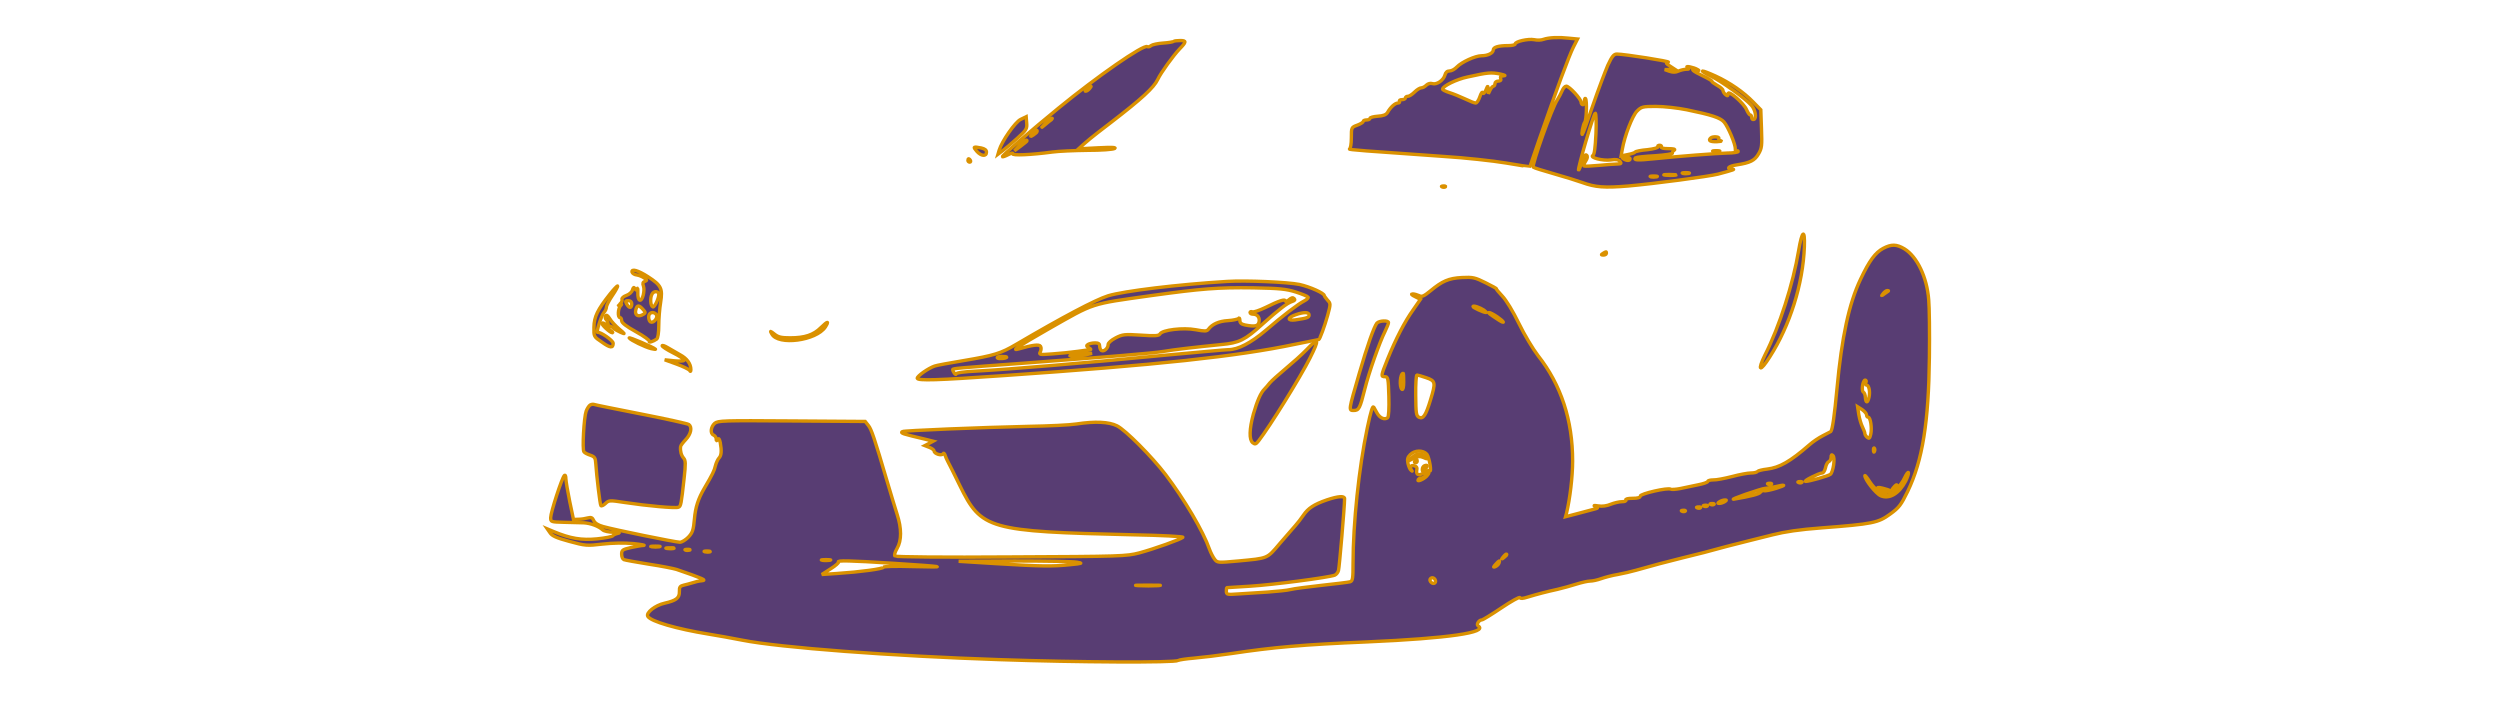
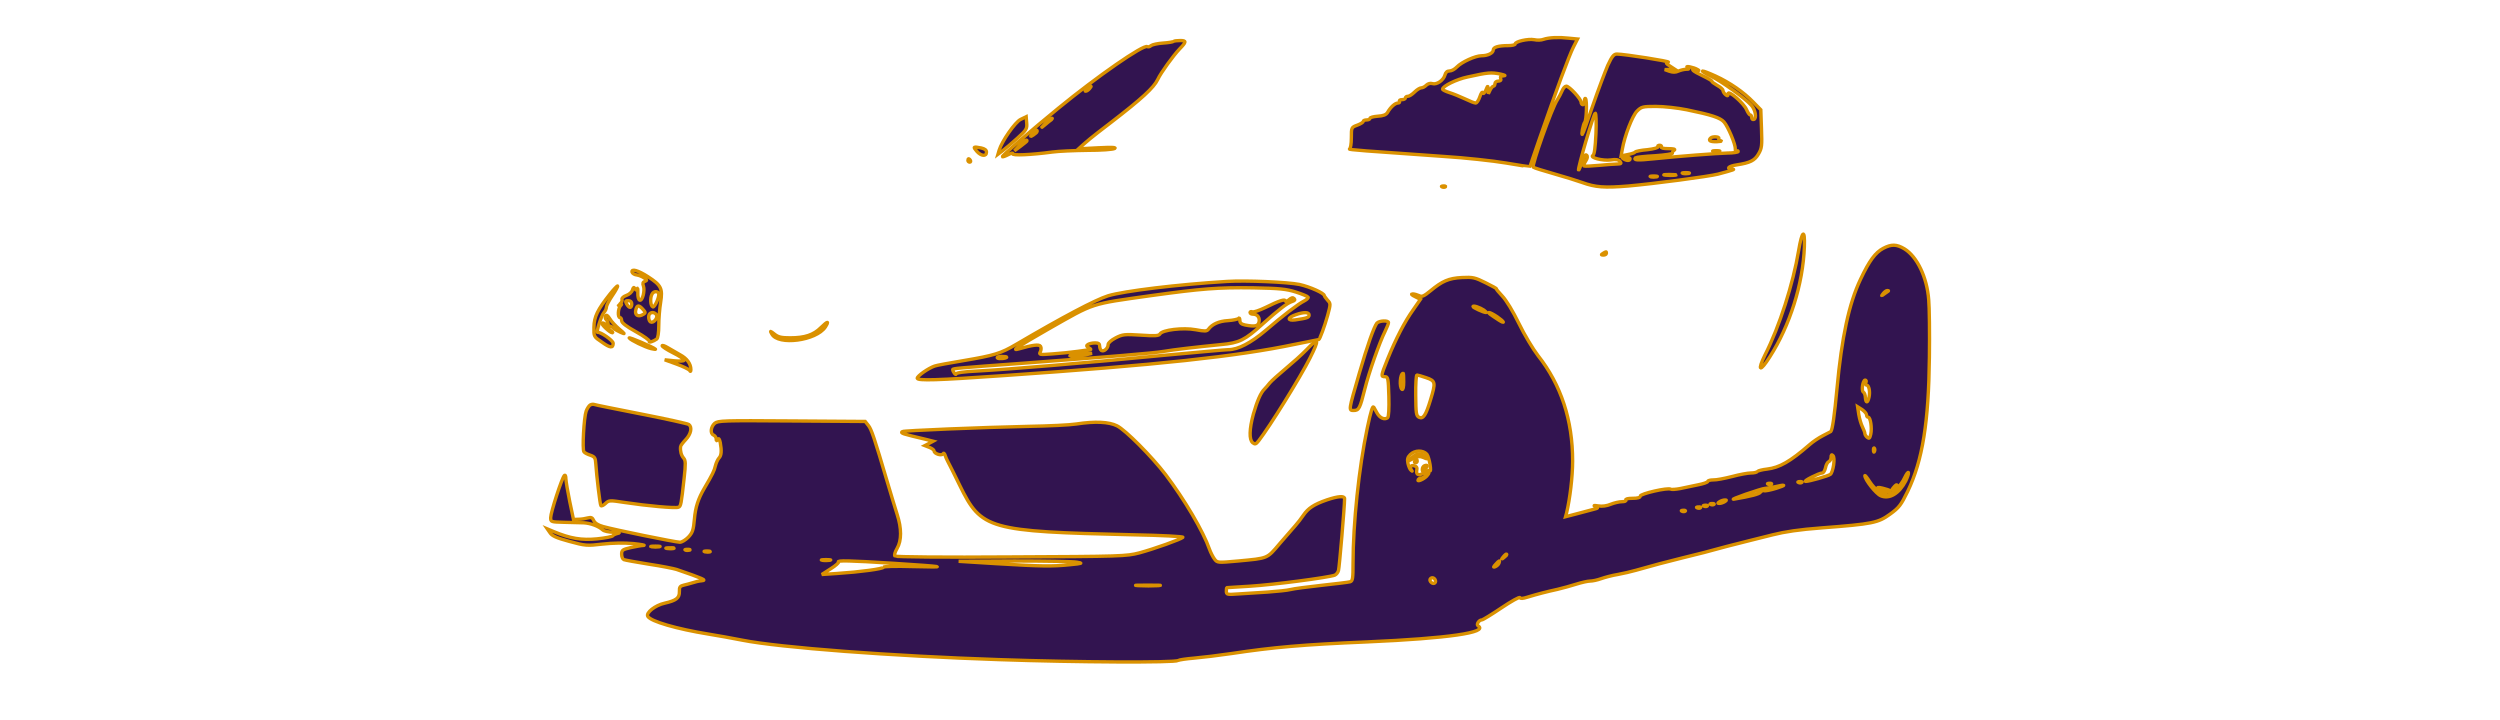
<svg xmlns="http://www.w3.org/2000/svg" version="1.0" viewBox="0 0 1480 426">
-   <g fill=" rgba(70, 40, 100, .9)" stroke="rgba(218, 145, 0,1)" stroke-width="2px">
+   <g fill=" rgba(50, 20, 80, 1)" stroke="rgba(218, 145, 0,1)" stroke-width="2px">
    <path d="M913.7 23.3c-1.2.5-3.7.6-5.4.2-3.7-.7-11.3 1.1-11.3 2.5 0 .6-1.9 1-4.2 1-5.7 0-8.8.9-8.8 2.6 0 1.8-3.2 3.4-6.9 3.4s-11.8 3.7-14.7 6.7c-1.2 1.3-3.1 2.3-4.2 2.3-1.5 0-2.4.8-2.8 2.4-.8 3.1-4.9 5.9-7.4 5.1-1.2-.4-2.6 0-3.6.9-.8.9-2.2 1.6-3 1.6-.8 0-2.6 1.1-4 2.5s-3.1 2.5-3.9 2.5c-.8 0-1.5.4-1.5 1 0 .5-.9 1-2.1 1-1.1 0-1.7.4-1.4 1 .3.5-.1 1-.9 1-1.7 0-4.4 2.4-6.2 5.6-.8 1.3-2.4 2-5.8 2.2-2.5.2-4.6.7-4.6 1.3 0 .5-.9.9-2 .9s-2 .4-2 .9-1.6 1.5-3.5 2.2c-3.5 1.3-3.5 1.3-3.5 7.5 0 3.7-.5 6.4-1.1 6.6-1.1.4 9.5 1.2 55.6 4.4 12.7.8 29.3 2.6 37 3.9 7.7 1.3 14 2.3 14.1 2.2.1-.1 2.7-7.6 5.8-16.7 9.9-28.5 17.6-49.3 20.1-54.2l2.4-4.7-5.2-.5c-6.1-.7-11.8-.4-15 .7zm-25.2 20.6c2.5.6 3.1.9 1.6 1-1.6.1-2.1.5-1.7 1.6.4 1-.1 1.5-1.4 1.5-1.1 0-2 .7-2 1.5s-.4 1.5-.8 1.5c-.5 0-1.4 1-2 2.2l-1.1 2.3-.1-2.5c-.2-2.5-.2-2.5-1.4.4-.9 1.9-1.5 2.4-1.8 1.5-.3-.8-1 .2-1.7 2.3-.7 2.1-1.8 3.8-2.5 3.8s-3.5-1.1-6.4-2.5c-2.8-1.3-6.9-3-9.2-3.7-2.2-.7-4-1.6-4-2 0-1.8 8.4-5.9 14.7-7.2 12.2-2.7 14-2.9 19.8-1.7zM694.8 24.5c-.3.3-3.1.8-6.3 1-3.1.2-6.3.9-7.1 1.5-.7.7-1.7.9-2.2.6-2.2-1.4-29.5 17.5-52.7 36.5-15.7 12.8-33.5 28.2-33.1 28.7.2.2 1.9-.4 3.6-1.3 1.8-.9 2.9-1.2 2.5-.5-.7 1.2 10.9.7 23.5-1 3.6-.5 13-.9 20.9-1 8.1 0 15-.5 16-1.1 1.1-.7-1.7-.8-9.9-.4l-11.5.6 3.1-2.8c1.7-1.5 5.4-4.6 8.3-6.8 2.9-2.2 6.4-4.9 7.8-6C676 58.4 683.1 51.9 685.4 47c1.8-3.9 9.2-14.1 12.9-18 4.1-4.2 4.2-5 .4-5-1.8 0-3.6.2-3.9.5zm-49.8 28c-.7.8-1.7 1.5-2.3 1.5-.6 0-.2-.7.9-1.5 2.5-1.9 3-1.9 1.4 0zm-22.5 18.3c-.6.4-2.4 1.8-4 3.2-2.9 2.4-2.9 2.3.2-.8 1.8-1.7 3.6-3.2 4-3.2.4 0 .3.3-.2.8zm-8.5 7c0 .4-1 1.3-2.2 2.1-2.3 1.4-2.3 1.4-.4-.8 2-2.2 2.6-2.5 2.6-1.3zm-6 5.6c0 .2-1.7 1.6-3.7 3.1l-3.8 2.8 2.9-3.1c2.6-2.8 4.6-4 4.6-2.8zm343.8-44.7c-1.6 3.8-5.6 14.3-8.8 23.6-3.1 9.2-5.9 16.9-6.2 17.2-.9.9.4-6 1.4-7.2 1-1.3 1.4-13 .4-14-.3-.3-.6.3-.6 1.5s-.4 2.2-1 2.2c-.5 0-1-.7-1-1.5 0-1.9-7-9.5-8.8-9.5-.7 0-1.8 1.2-2.4 2.7-.7 1.6-1.9 3.9-2.8 5.3-3.3 4.9-15.4 39.1-14.3 40 .5.4 6 2.1 12.3 3.9 6.3 1.8 13.8 4.1 16.5 5.1 8 2.9 13.2 3.3 27.6 2.1 14.8-1.3 47.4-5.6 52.9-7 9.7-2.6 10.5-2.9 8.2-3-3.6-.2-1.7-1.8 3-2.5 7.9-1.2 10.6-2.6 12.8-6.4 2-3.4 2.2-4.7 1.8-15l-.4-11.2-4.5-4.6c-5.6-5.8-13.8-11.5-22.3-15.4-8.8-4-10.7-3.9-2.5.2 6.4 3.2 19.6 12.7 23.6 17 2.5 2.6 3.4 7.9 1.6 8.5-.7.3-1.3-.2-1.3-1.1 0-.9-.4-1.6-.9-1.6s-1.4-1.4-2.1-3c-1.6-3.9-11-12-11-9.5 0 1.4-.3 1.5-1.5.5-.8-.7-1.5-1.8-1.5-2.5 0-.6-1.6-2-3.5-3-1.9-1.1-3.2-2.1-3-2.3.2-.3-2.2-1.7-5.5-3.3-6-2.8-7.9-4.6-3.7-3.4 1.6.4 1.8.3.7-.3-2.2-1.4-7.9-2.5-6-1.2 1.2.8 1.1 1-.7 1-1.2 0-3.3.5-4.7 1.1-1.7.8-3.2.8-5.3.1l-2.8-1 3-.1 3-.1-2.9-1.9c-2.5-1.6-2.6-2-1-2.3 1.9-.4-26.2-4.8-30.4-4.8-1.8 0-2.9 1.3-5.4 6.7zM998.6 65c14.6 3 19.8 4.7 22 7.2 2.4 2.7 6.9 13.4 6.7 16-.1 1 .2 1.6.8 1.3.5-.4.9-.3.9.2 0 .4-2.8.9-6.3.9-7.3.2-28.9 1.9-43.6 3.4-9.6 1-12.3.9-10.9-.6.4-.3 5.5-.9 11.5-1.2 5.9-.4 10.6-1.1 10.5-1.6-.2-.5.2-1.3 1-1.7.8-.6-.5-.9-3.5-.9s-4.6-.4-4.2-1c.3-.6-.1-1-1-1s-1.4.4-1 .9c.3.5-2.5 1.3-6.2 1.7-3.8.3-7 1-7.3 1.4-.3.5-2.3 1.1-4.4 1.5l-3.9.8.7-3.9c1.4-8.1 6-19.9 8.7-22.6 2.6-2.6 3.3-2.8 11.2-2.8 4.7 0 12.9.9 18.3 2zm-53.8 14.1c-.4 8.2-.9 12.4-1.8 12.9-2.1 1.3 5.8 3.3 10.5 2.7 3.1-.5 4.6-.2 5.5.8 1 1.3.8 1.5-1.6 1.6-1.6 0-6.5.4-10.9.8s-8.3.6-8.7.4c-.4-.2 0-1.5.9-2.9 1.1-1.7 1.3-2.8.6-3.5-.8-.8-1.6.5-2.8 4.1-.9 2.8-1.9 5-2 4.8-.7-.7 9-33.8 9.9-33.8.5 0 .7 5.4.4 12.1zM965 94c0 1.3-2 1.3-4 0-1.2-.8-.9-1 1.3-1 1.5 0 2.7.4 2.7 1zm34.8 8.7c-1 .2-2.6.2-3.5 0-1-.3-.2-.5 1.7-.5s2.7.2 1.8.5zm-8 1c-1.5.2-4.2.2-6 0-1.8-.2-.6-.4 2.7-.4 3.3 0 4.8.2 3.3.4zm-11 1c-1 .2-2.6.2-3.5 0-1-.3-.2-.5 1.7-.5s2.7.2 1.8.5z" />
    <path d="M1012.7 81.7c-1.6 1.5-.4 2.3 3.6 2.2 2.3-.1 3.4-.3 2.4-.6-.9-.2-1.5-.9-1.2-1.4.7-1-3.8-1.3-4.8-.2zm1.6 8c.9.2 2.5.2 3.5 0 .9-.3.1-.5-1.8-.5-1.9 0-2.7.2-1.7.5zm-410.1-19c-3.2 1.5-11.1 12.9-12.7 18.2l-.7 2.4 2.8-2.1c1.6-1.2 5.5-4.5 8.7-7.4 5.4-4.9 5.8-5.6 5.5-9l-.3-3.7-3.3 1.6zm-26 18.8c2.6 3 5.8 3.3 5.8.6 0-1.3-1-2-3.1-2.5-4.8-.9-5-.8-2.7 1.9zM573 95c0 .5.5 1 1.1 1 .5 0 .7-.5.4-1-.3-.6-.8-1-1.1-1-.2 0-.4.4-.4 1zm280.8 15.7c.7.3 1.6.2 1.9-.1.4-.3-.2-.6-1.3-.5-1.1 0-1.4.3-.6.6zm211 37.6c-3.3 19.8-11.4 45.1-19.9 61.8-4.8 9.7-3 10.4 2.8 1.2 11.9-18.5 19.7-43.2 20.5-65.2.4-10.9-1.4-9.8-3.4 2.2z" />
    <path d="M1114.9 147c-4.7 2.5-8.2 7.2-13.5 18.4-6.8 14.3-11.1 34.2-13.9 64.6-1.5 15.9-2.7 24.6-3.7 25.5-.1.1-2.2 1.2-4.6 2.4-2.4 1.2-6 3.6-8 5.4-11.5 10-17.7 13.5-25.1 14.4-2.8.3-5.4 1-5.7 1.4-.3.5-2 .9-3.8.9-1.8 0-6.8.9-11.2 2.1-4.3 1.1-9.4 2.1-11.1 2-1.8 0-3.3.4-3.3.9s-2.6 1.4-5.7 2c-3.2.7-7.9 1.6-10.5 2.2-2.6.5-5.2.7-5.7.4-1.7-1.1-18.1 2.7-18.1 4.1 0 .9-1.5 1.3-4.6 1.3-2.7 0-4.3.4-3.9 1 .4.6-.6 1-2.3 1-1.6 0-4.6.7-6.6 1.5-2.3 1-5.2 1.4-7.4 1-2.7-.4-3.1-.3-1.7.4 1.8.8 1.7.9-1 1.6-1.6.4-6.1 1.6-9.8 2.6l-6.9 1.8.6-2.2c2-8.3 3.6-21.6 3.6-30.7 0-24.3-6.8-45.1-20.5-62.5-3-3.9-8.1-12.4-11.3-19-3.5-7.2-7.5-13.8-9.9-16.3-2.2-2.3-3.7-4.2-3.4-4.2.3-.1-2.5-1.7-6.4-3.6-6.4-3.2-7.6-3.4-14-3.1-7.9.4-11.7 2.1-18.7 7.9-3.9 3.2-5.1 3.7-6.7 2.8-1.1-.5-2.8-1-3.8-1-1.2 0-.7.6 1.4 1.6l3.2 1.6-4.3 6.2c-5 7-10.3 17.2-15.2 29.3-4 10-4 10.3-1.5 10.3 1.8 0 2 1 2.3 11.7.2 7.1-.1 12.1-.7 12.6-1.9 1.4-4.6.2-6.3-2.8-.9-1.7-1.8-3.2-1.9-3.4-.7-1.1-1.6 1.6-3.9 12.4-4.9 23.2-8.4 56.5-8.4 79.9 0 9.1-.2 10.5-1.7 11-1 .3-8.5 1.2-16.8 2.1-8.2.9-16.6 2-18.5 2.5-1.9.5-8 1.1-13.5 1.5-5.5.3-13.3.8-17.2 1.1-6.9.5-7.3.4-7.3-1.6 0-1.1.1-2 .3-2.1.1 0 6.5-.4 14.2-.9 13-.8 46-5.1 49.7-6.5.9-.4 1.9-1.6 2.2-2.8.5-1.8 3.6-37.9 3.6-42.5 0-1.8-3.8-1.5-10.4.7-7.8 2.7-11.2 5-14 9.1-1.3 1.9-3.4 4.7-4.7 6.1-1.3 1.5-5.5 6.3-9.3 10.7-7.7 9.1-6.7 8.6-24.5 10.3-12.3 1.1-12.4 1.1-14.1-1.1-.9-1.2-2.3-3.9-3-5.9-3.7-10.6-14.8-29.4-26-44.2-8.2-10.7-23.7-26.3-28.7-28.8-4.8-2.4-13-2.8-24.1-1.1-3.7.6-16.4 1.2-28.2 1.4-27.7.6-74.3 2.5-74.9 3.1-1 1-.4 1.2 14.4 4.7l3.9 1-2.4 1.3-2.5 1.3 2.8 1.1c1.5.6 2.7 1.5 2.7 2.1 0 1.6 4.4 3 5.2 1.7.4-.7.9-.4 1.3.8.4 1.1 1 2.7 1.5 3.5.5.8 3.7 7.3 7.2 14.4 12.8 26.1 16.8 27.2 102.6 29.2 16.7.3 30 1 29.5 1.5-1.3 1.2-16.9 6.8-25.8 9.2-7.7 2-10.6 2.1-75.9 2.4-40 .3-68.3 0-68.8-.5s0-2.4 1.3-4.6c2.7-4.6 2.7-11.8 0-20.1-1-3.3-3.6-11.6-5.6-18.5-8-27.2-9.6-31.8-11.4-34.1l-1.9-2.4-43.5-.3c-40.7-.3-43.6-.2-45.6 1.4-2.4 2.1-2.8 6.2-.6 7 .8.4 1.5 1.4 1.5 2.3 0 1.2.2 1.3.9.3.6-1 1-.4 1.5 1.8.9 5 .7 7.7-.8 9.2-.7.8-1.7 2.9-2.1 4.6-.6 2.8-1.7 5-6.5 13.2-3.7 6.3-5.3 11.3-5.9 18.2-.6 6.7-1.1 8.1-3.6 10.8-1.6 1.6-3.8 3-5 3-2.6 0-39.3-7.5-45.5-9.3-2.9-.8-4.8-2-5.5-3.5-.8-1.8-1.5-2.1-3.5-1.6-1.4.4-3.8.8-5.5.8l-3 .1-2.2-10.5c-1.2-5.8-2.2-11.8-2.3-13.5 0-1.8-.4-2.5-.9-2-1.5 1.5-8.1 21.9-8.1 24.9 0 2.6.1 2.6 7.8 2.8 4.2.1 9.5.3 11.7.3 4.1.2 8.9 2 11.3 4.2.7.7 3.7 1.4 6.5 1.4 2.9.1 4.1.4 2.7.6-1.4.3-2.8.9-3.1 1.4-.3.6-4.5 1.4-9.4 1.9-9.2.9-15.9-.2-25.7-4.3l-3.8-1.6 1.6 2.3c1.1 1.8 3.9 3.1 11.4 5.1 9.5 2.6 10.4 2.7 19.7 1.6 6.4-.7 12.7-.8 18.3-.3 4.7.5 7.4 1 6 1.1-1.3 0-4.8.7-7.7 1.3-4.8 1.1-5.3 1.5-5.3 3.9 0 1.5.6 2.9 1.3 3.2.8.3 7.4 1.5 14.8 2.7 7.4 1.1 14.8 2.6 16.4 3.1 16 5.5 18 6.4 15 6.7-1.6.1-4.1.7-5.5 1.2-1.4.4-3.7 1.1-5.2 1.4-2.2.5-2.7 1.1-2.6 3.8.1 3.8-1.8 5.3-8.8 6.9-5.5 1.2-11.2 5.7-9.9 7.8 1.8 3 17 7.4 36 10.5 5.5.9 14.5 2.5 20 3.6 22.2 4.4 88.7 9.4 152 11.5 45.9 1.6 104.3 1.9 106 .5.6-.4 4.8-1 9.5-1.4 4.7-.4 14.6-1.6 22-2.7 24.6-3.7 42.3-5.3 80.5-6.9 47.9-2.1 71.9-5.6 65.5-9.5-1.2-.8.6-3.5 2.2-3.5.6 0 5.8-3.2 11.6-7.1 5.8-3.9 10.8-6.7 11-6.1.2.7 1.7.6 4.5-.3 5.9-1.8 11.3-3.2 17.7-4.6 3-.7 8.1-2.1 11.2-3.1 3.2-1 6.8-1.8 8.1-1.8 1.4 0 4.3-.6 6.5-1.4 2.3-.8 6.7-2 9.9-2.5 3.2-.6 8.1-1.7 10.8-2.5 10.8-3.1 17.4-4.8 27-7.2 11.5-2.8 14.6-3.6 27-7 5-1.3 10.8-2.8 13-3.3 2.2-.5 8.5-2.1 14-3.5 7-1.8 15.7-3.1 29-4.1 30.2-2.3 33.4-3 40.4-8.1 5.4-3.9 6.5-5.4 10.5-13.6 8.8-18.3 12.4-41.1 12.8-79.3.2-14.3 0-29.6-.4-34-1-13.4-6.9-25.6-14.4-30.2-4.7-2.8-7.7-2.8-12.5-.3zm3 25.3c-.2.1-1.3.9-2.4 1.7-1.9 1.4-1.9 1.4-.6-.3.7-.9 1.8-1.7 2.4-1.7.6 0 .8.1.6.3zm-239.4 11.3c1.1.8 1.6 1.4 1.2 1.4-1.4 0-7.7-2.9-7.7-3.5 0-.9 4.1.5 6.5 2.1zm7.8 3.9c4.2 2.9 5.1 4.6 1 2-5.5-3.6-6.7-4.5-5.8-4.5.6 0 2.7 1.1 4.8 2.5zM831 226.1c0 3.1-.4 4.8-1 4.4-1.7-1.1-1.2-9.5.7-9.5.2 0 .3 2.3.3 5.1zm13.3-2.5c5.6 1.9 5.7 2.8 2.6 13-2.8 9.3-4.4 11.7-6.9 10.4-1.6-.9-1.8-2.3-1.9-13-.1-6.6.3-12 .7-12 .5 0 2.9.7 5.5 1.6zm260.3 2.9c-.3.8-.1 1.5.4 1.5 1.4 0 2.2 3.8 1.5 7-.8 3.7-1.9 3.9-2.2.4 0-1.5-.6-3-1.2-3.3-1.3-.9-.3-7.1 1.1-7.1.6 0 .8.7.4 1.5zm.4 19.1c0 .8.4 1.4 1 1.4 1.3 0 2.3 6.3 1.5 10-.6 2.5-.9 2.9-2.1 1.9-.8-.6-1.4-1.7-1.4-2.3 0-.6-.7-2.3-1.4-3.8-.8-1.6-1.8-4.9-2.2-7.4l-.7-4.6 2.7 1.7c1.4 1 2.6 2.4 2.6 3.1zm4.7 21.6c-.3.8-.6.5-.6-.6-.1-1.1.2-1.7.5-1.3.3.3.4 1.2.1 1.9zm-265 1.7c1.4 1.7 3.1 11.2 1.6 9.8-.3-.4-1.5 0-2.7.8-3.2 2.3-5.4 1.9-4.9-.9.4-1.7 0-2.5-1.6-2.9-2.1-.5-2.8 1-1.3 2.9.4.5.2.5-.4-.1-.7-.5-1.5-2.4-1.9-4.2-.5-2.5-.2-3.6 1.4-5.2 2.7-2.7 7.6-2.7 9.8-.2zm240.8 6.4c-.4 2.6-1.2 5-1.9 5.5-1.3 1-12.6 4.2-14.7 4.2-1.7-.1 8-5 9.9-5 .7 0 1.5-1.4 1.9-3.1.3-1.7 1.2-3.3 1.9-3.6.8-.3 1.4-1.5 1.4-2.6 0-1.5.3-1.8 1.1-1 .7.7.8 2.8.4 5.6zm42.7 9.4c-3.9 7.5-9.7 11-14.8 8.8-2.8-1.2-9.4-9.5-9.4-11.9 0-.5 1.3 1.1 2.9 3.6 2.9 4.5 7.3 7.8 10.5 7.8 2.5 0 8.1-5.6 10.1-10.1 1.1-2.3 2.1-3.7 2.3-3.1.2.6-.6 2.8-1.6 4.9zm-283.6-2.8c-1.8 1.9-6.1 3.7-5 2 .3-.5 1.1-.9 1.8-.9.8 0 1.9-.7 2.6-1.5.7-.8 1.5-1.5 1.8-1.5.3 0-.3.9-1.2 1.9zm222.1 3.7c-.3.3-1.2.4-1.9.1-.8-.3-.5-.6.6-.6 1.1-.1 1.7.2 1.3.5zm-18 1c-.3.3-1.2.4-1.9.1-.8-.3-.5-.6.6-.6 1.1-.1 1.7.2 1.3.5zm2.8 2.5c-3.3 1-6.6 1.7-7.2 1.4-.7-.2-1.6.2-2 .8-.7 1.2-5.8 2.5-15.8 4.2-1.6.3 1.5-1 6.9-2.9 5.5-1.9 10.7-3.5 11.5-3.5.9 0 3.4-.4 5.6-.9 6.8-1.6 7.3-1.1 1 .9zm71.5-1.7c0 .2-.8 1-1.7 1.7-1.6 1.3-1.7 1.2-.4-.4 1.3-1.6 2.1-2.1 2.1-1.3zm-4.3 3c.4.3-.7.6-2.4.6s-3.6-.6-4.2-1.4c-1-1.2-.6-1.3 2.4-.6 2 .5 3.9 1.1 4.2 1.4zM1021 297c-.8.5-2.2 1-3 1-1.3 0-1.3-.1 0-1 .8-.5 2.2-1 3-1 1.3 0 1.3.1 0 1zm-6.3 1.6c-.3.3-1.2.4-1.9.1-.8-.3-.5-.6.6-.6 1.1-.1 1.7.2 1.3.5zm-4 1c-.3.3-1.2.4-1.9.1-.8-.3-.5-.6.6-.6 1.1-.1 1.7.2 1.3.5zm-4 1c-.3.3-1.2.4-1.9.1-.8-.3-.5-.6.6-.6 1.1-.1 1.7.2 1.3.5zm-9 2c-.3.3-1.2.4-1.9.1-.8-.3-.5-.6.6-.6 1.1-.1 1.7.2 1.3.5zm-607.4 21.1c-1.3.2-3.3.2-4.5 0-1.3-.2-.3-.4 2.2-.4s3.5.2 2.3.4zm8.5 1c-1 .2-2.8.2-4 0-1.3-.2-.5-.4 1.7-.4 2.2-.1 3.2.1 2.3.4zm9.5 1c-.7.2-1.9.2-2.5 0-.7-.3-.2-.5 1.2-.5s1.9.2 1.3.5zm12 1c-.7.2-2.1.2-3 0-1-.3-.4-.5 1.2-.5 1.7 0 2.4.2 1.8.5zm471.7 1.7c0 .2-.8 1-1.7 1.7-1.6 1.3-1.7 1.2-.4-.4 1.3-1.6 2.1-2.1 2.1-1.3zm-400.7 3.3c-1.3.2-3.3.2-4.5 0-1.3-.2-.3-.4 2.2-.4s3.5.2 2.3.4zm38 1.8c29.8 1.9 33.6 2.5 11 1.9-9.8-.3-17.3-.1-17.3.4 0 .9-13.6 2.8-27.5 3.7l-9 .6 5.3-3.4c2.9-1.8 4.9-3.6 4.6-4-1.1-1 6.2-.9 32.9.8zm108.2-.7c3.7.6 3.4.8-4 1.5-10.7 1.1-16.9 1-43.5-.6l-22.5-1.4 33-.2c18.2 0 34.8.3 37 .7zm249.9.6c-.3.8-1.3 1.7-2.2 2.1-1.3.5-1.3.2.3-1.5 2.1-2.4 2.6-2.5 1.9-.6zm-37.9 9.6c1.1 1.7-.5 3.2-2.1 1.9-.7-.6-1.1-1.5-.8-2 .7-1.2 2.1-1.1 2.9.1zm-163.7 3.7c-3.2.2-8.6.2-12 0-3.5-.2-.9-.3 5.7-.3 6.6 0 9.4.1 6.3.3z" />
    <path d="m836.2 270.6-2.7 2.4 3.3-1.6c2.7-1.3 3.9-1.4 6-.5 2.2 1 2.4 1 1.3-.2-2.1-2.6-5-2.7-7.9-.1z" />
    <path d="M837.5 273c-.3.5-.1 1 .4 1 .6 0 1.1-.5 1.1-1 0-.6-.2-1-.4-1-.3 0-.8.4-1.1 1zm5.8 2.7c-.7.3-1.3 1.2-1.3 2.1 0 1.5.2 1.5 1.7-.1 1.8-1.8 1.6-2.7-.4-2zM949 150c-1.3.8-1.2 1 .3 1 .9 0 1.7-.5 1.7-1 0-1.2-.1-1.2-2 0zm-574.8 11.2c.3.7 1.5 1.5 2.9 1.6 1.3.2 3.2 1 4.3 1.8 1.7 1.2 1.8 1.4.3 2-1.1.4-1.4 1.2-.8 2.7 1 2.8-.6 9-2.2 8.4-.7-.2-1.2-2.1-1.1-4.3.1-2.1-.1-3.3-.4-2.5-.4 1.1-.6 1.1-1.3 0-.7-1.1-1-.9-1.5.8-.3 1.2-1.9 2.6-3.6 3.2-1.7.6-2.8 1.6-2.6 2.3.3.7-.2 1.9-1.1 2.6-1.3 1.1-1.3 1.2-.1.6s1.3-.4.3.7c-1.5 1.6-1.7 6.9-.3 6.9.6 0 1 .8 1 1.8 0 1.3 2.7 3.4 8.5 6.6 4.7 2.6 8.3 5.2 7.9 5.7-.6 1 2.5 0 4.4-1.4.7-.6 1.2-3.6 1.2-8.1 0-3.9.5-10 1.1-13.6 1.3-8.2.4-10.1-7.5-15.2-5.9-3.8-10.1-5-9.4-2.6zm15.8 13.1c0 2.4-2.5 7.7-3.5 7.4-1.4-.5-1.8-5.2-.5-7.6 1-2 4-1.9 4 .2zm-16 5.7c0 1.1-.4 2-1 2-.5 0-1.4-.9-2-2-.9-1.7-.8-2 1-2 1.3 0 2 .7 2 2zm6.6 3.1c1.6 1.7 1.6 2.2.4 2.9-3.3 2.1-5.6.5-4.5-3 .8-2.5 1.7-2.5 4.1.1zm8.1 3.5c.7 1.9-2 4.9-3.6 4-1.2-.8-1.5-3.9-.4-4.9 1.2-1.2 3.3-.7 4 .9zm337.8-20c-29.5 1.8-61.3 5.7-70.5 8.5-7.6 2.4-26.7 12.5-54.5 28.8-9 5.3-12.8 6.5-31.2 9.6-8.4 1.4-16 2.8-17 3.2-3.8 1.3-10.3 5.9-10.3 7.2 0 1.6 12 1.2 50.5-1.5 91.5-6.3 139-11.4 172.8-18.5 7.8-1.6 14.2-2.9 14.4-2.9.6 0 3.5-7.9 5.3-14.4 1.8-6.7 1.8-6.9-.1-8.9-1-1.2-1.9-2.4-1.9-2.7 0-1.4-8.4-5.2-14.7-6.6-6.8-1.4-31.5-2.5-42.8-1.8zm40.7 6.3c3.7 1.2 6.9 2.5 7.2 3 .3.4-.7 1.4-2.2 2.2-3.8 1.9-12.4 8.5-22.8 17.4-8.8 7.5-16.5 11.5-22.2 11.5-1.6 0-19 1.6-38.7 3.4-45.1 4.4-92 8.3-109.2 9.2-8.7.4-13.3 1.1-13.3 1.8 0 1.1-2-1.4-2-2.6 0-.7 2.6-.9 42-3.8 49.5-3.7 77.4-6 83-7 5.9-1 18.7-2.5 33.8-4 10.9-1 14.1-2.6 24.7-12.2 9.5-8.5 14.5-12.4 17.4-13.3 1.6-.5 2-1 1.2-1.8-.7-.7-1.6-.5-3.1.8-1.1 1-2 1.3-2 .7 0-1.4-3.8-.2-11.8 3.8-3.5 1.7-7 2.9-7.8 2.6-.8-.3-1.4-.1-1.4.4 0 .6.8 1 1.9 1 2.6 0 4.1 2.2 3.4 4.8-.6 2.3-2.5 2.7-8.2 1.6-2.3-.5-3.1-1.2-3.1-2.8 0-1.1-.4-1.7-.8-1.1-.4.5-3.2 1.1-6.2 1.3-5.4.3-9.4 2.1-11.6 5.1-1 1.3-2.1 1.3-7.5.3-7.5-1.4-19.9.1-21.2 2.5-.7 1.1-2.7 1.3-11.3.7-9.7-.6-10.8-.5-14.9 1.6-2.7 1.4-4.5 3-4.5 4 0 2.2-2.5 4.4-4 3.5-.5-.3-1-1.5-1-2.6 0-1.4-.7-1.9-2.7-1.9-1.6 0-3.4.4-4.2.9-1.1.7-1 1.1.5 2 1.1.6 1.5 1.1.9 1.1-.5 0-4 .5-7.6 1-3.6.5-10.3 1.2-14.8 1.5-7.8.6-8.2.5-7.2-1.3.5-1 .6-2.4.1-3.2-.8-1.3-4.7-.8-13 1.6-4.6 1.3-.8-1.2 17.5-11.7 28-15.9 24.3-14.7 61-19.9 29.7-4.1 39.5-4.9 60.5-4.6 15.7.3 19.5.7 25.2 2.5zm7.8 13.6c0 1.5-1.4 1.9-8.3 2.9-4.8.6-4.6-1.4.4-3.1 4.8-1.7 7.9-1.6 7.9.2zm-132.5 23.6c-2.2.4-5.3.8-7 .8-2.6 0-2.7-.2-1-.9 1.1-.5 4.3-.8 7-.8h5l-4 .9zm-46.5 1.3c0 .8-5.1 1.3-5.6.5-.3-.5.9-.9 2.5-.9 1.7 0 3.1.2 3.1.4zm-235-37.2c-7.2 9.1-9.3 13.3-9.4 19.5-.1 5.6-.1 5.6 4.8 8.9 4.9 3.5 6.6 3.6 6.6.6 0-1.6-7.6-6.9-9.2-6.4-1.1.3 2.2-10.1 3.8-11.9.8-.8 1.4-2.3 1.4-3.1 0-.9 1.6-4 3.5-6.8 2-2.9 3.4-5.5 3.1-5.7-.2-.2-2.3 2-4.6 4.9z" />
    <path d="M358.5 187c-.4.6-.2 1.7.4 2.3.6.6 1.1 1.7 1.1 2.5 0 1.2-.3 1.2-1.5.2-.9-.7-1.8-1-2.1-.7-.7.6 4.7 5.7 6.1 5.7.5 0 .2-.5-.7-1.1-1.9-1.1-2.4-2.9-.9-2.9.5 0 1.6.6 2.3 1.3.7.7 2.7 1.8 4.3 2.5 2.8 1.2 2.7 1-.9-2-2.1-1.8-4.7-4.5-5.6-6.1-1.2-1.9-2-2.5-2.5-1.7zm127.4 7c-4.3 4.3-9.5 6-18.1 6-5.2 0-7.1-.4-9.3-2.2-2.7-2.1-2.7-2.1-1.6-.1 3.7 7 26.3 4 31.7-4.1 2.4-3.8 1.4-3.6-2.7.4zm329.2-2.7c-1.7 2.2-5.6 13.1-10.4 29.7-6.4 22.1-6.4 22-3.3 22 3.1 0 3.7-1.2 6.6-12.8 2.4-9.7 8.8-27.8 11.9-33.9 1.1-2.3 2.1-4.7 2.1-5.3 0-1.5-5.6-1.2-6.9.3zm-442.6 8.8c.9 1.3 9.3 5.4 13 6.3 1.6.4 2.8.5 2.5.3-1.2-1.2-16-7.5-15.5-6.6zm400.9 7c-2.7 2.8-8.3 7.8-12.4 11.2-4.1 3.4-8.3 7.2-9.3 8.4-1 1.3-2.4 2.9-3.1 3.6-2.3 2.2-4.4 7.2-6.6 14.8-2.4 8.9-2.6 15.2-.4 17 1.4 1.1 1.9.9 3.5-1.1 6.6-8.5 24.6-37.5 30.4-49 5.8-11.5 5.3-12.7-2.1-4.9zM392 204.7c0 .5 2.9 2.4 6.5 4.2 3.6 1.8 6.5 3.7 6.5 4.3 0 .6-2.3.7-5.7.4l-5.8-.6 6.9 2.5c3.9 1.4 7.3 3.1 7.8 3.7.5 1 .8.8.8-.4 0-3.4-2.3-6.6-6.4-8.8-2.2-1.3-5.6-3.2-7.3-4.2-1.8-1.1-3.3-1.6-3.3-1.1zm-42.7 35.1c-.6.4-1.7 2-2.3 3.6-1.3 3.6-2.4 22.8-1.3 24.1.4.6 2.2 1.5 3.8 2 2.6.9 3 1.6 3.2 5 .5 7.6 2.5 24 3 24.8.3.5 1.5-.1 2.7-1.2 2.1-2 2.4-2 11.6-.6 13.1 2 29.9 3.5 31.6 2.8 1.5-.5 1.7-1.8 3.4-17.1 1-8.9.9-10.6-.3-12-1.4-1.6-2.1-4.2-1.8-6.8 0-.6 1.5-2.5 3.1-4.2 3.1-3.3 3.9-7.3 1.8-8.9-.7-.5-13.4-3.3-28.2-6.2-14.7-2.9-27.3-5.4-28-5.7-.6-.2-1.6 0-2.3.4z" />
  </g>
</svg>
